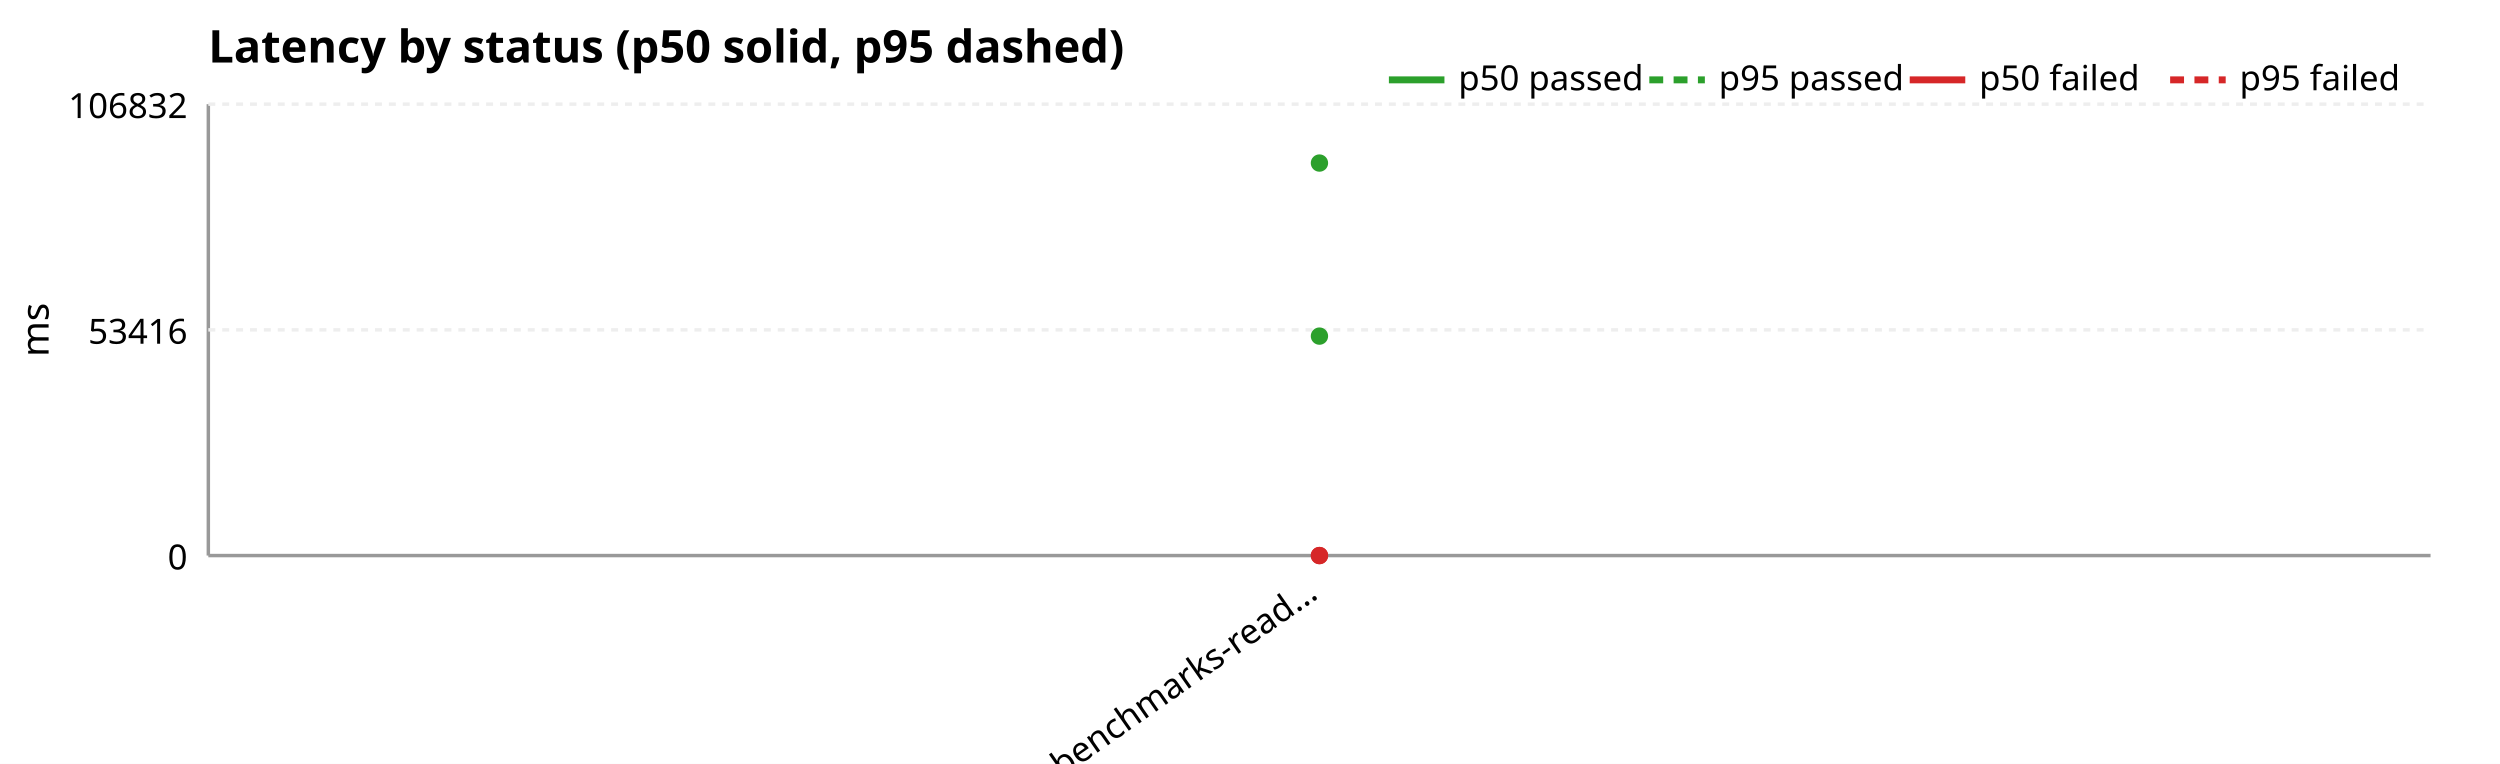
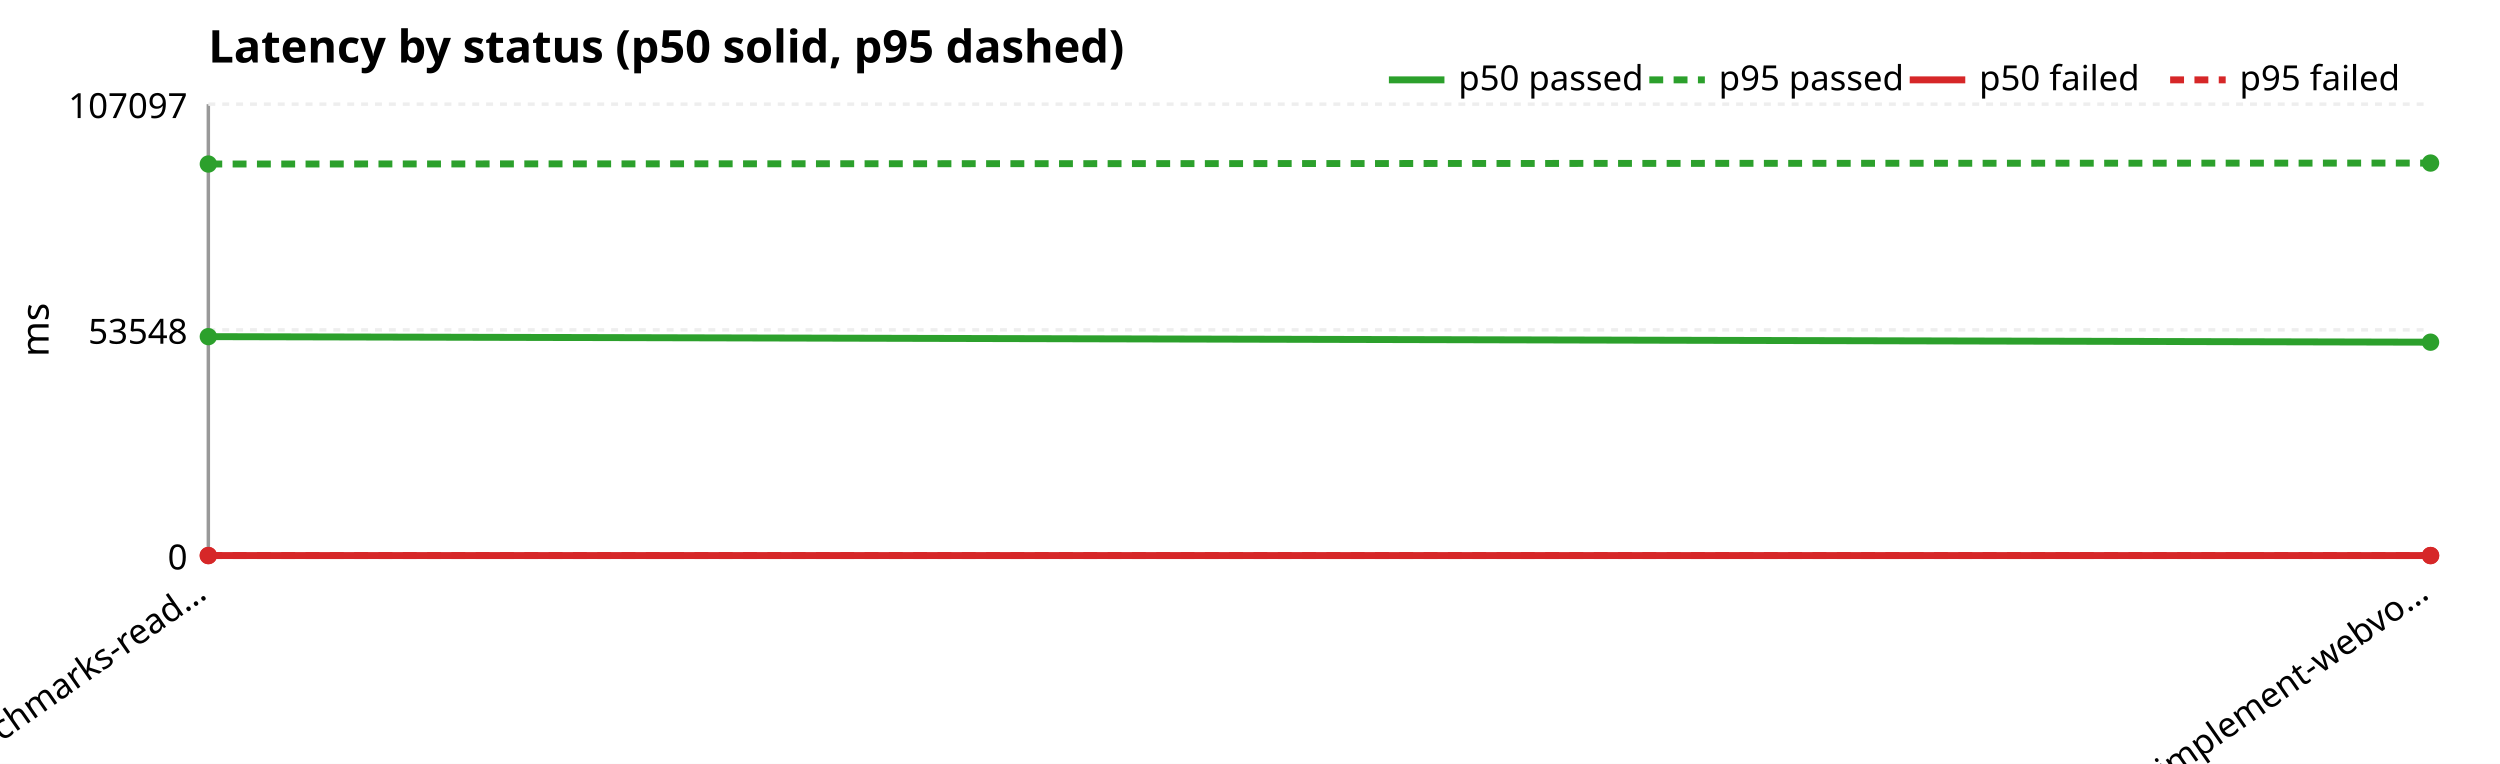
<svg xmlns="http://www.w3.org/2000/svg" viewBox="0 0 720 220" width="720" height="220" font-family="sans-serif">
  <rect width="100%" height="100%" fill="#fff" />
  <text x="60" y="18" font-size="13" font-weight="600">Latency by status (p50 solid, p95 dashed)</text>
  <line x1="60" y1="30" x2="60" y2="160" stroke="#999" />
  <line x1="60" y1="160" x2="700" y2="160" stroke="#999" />
  <text x="54" y="164.0" font-size="10" text-anchor="end" fill="#000">0</text>
-   <text x="54" y="99.0" font-size="10" text-anchor="end" fill="#000">53416</text>
+   <text x="54" y="99.0" font-size="10" text-anchor="end" fill="#000">53548</text>
  <line x1="60" y1="95.0" x2="700" y2="95.0" stroke="#eee" stroke-dasharray="2,2" />
-   <text x="54" y="34.0" font-size="10" text-anchor="end" fill="#000">106832</text>
+   <text x="54" y="34.0" font-size="10" text-anchor="end" fill="#000">107097</text>
  <line x1="60" y1="30.0" x2="700" y2="30.0" stroke="#eee" stroke-dasharray="2,2" />
  <text x="14" y="95.0" font-size="11" fill="#000" transform="rotate(-90 14 95.0)" text-anchor="middle">ms</text>
-   <polyline points="380.00,96.80" fill="none" stroke="#2ca02c" stroke-width="2" />
-   <circle cx="380.00" cy="96.80" r="2.5" fill="#2ca02c" />
-   <polyline points="380.00,46.96" fill="none" stroke="#2ca02c" stroke-width="2" stroke-dasharray="4,3" />
-   <circle cx="380.00" cy="46.96" r="2.5" fill="#2ca02c" />
-   <polyline points="380.00,160.00" fill="none" stroke="#d62728" stroke-width="2" />
-   <circle cx="380.00" cy="160.00" r="2.5" fill="#d62728" />
-   <polyline points="380.00,160.00" fill="none" stroke="#d62728" stroke-width="2" stroke-dasharray="4,3" />
-   <circle cx="380.00" cy="160.00" r="2.5" fill="#d62728" />
+   <polyline points="60.00,96.95 700.00,98.55" fill="none" stroke="#2ca02c" stroke-width="2" />
+   <circle cx="60.00" cy="96.95" r="2.5" fill="#2ca02c" />
+   <circle cx="700.00" cy="98.55" r="2.5" fill="#2ca02c" />
+   <polyline points="60.00,47.24 700.00,46.96" fill="none" stroke="#2ca02c" stroke-width="2" stroke-dasharray="4,3" />
+   <circle cx="60.00" cy="47.24" r="2.5" fill="#2ca02c" />
+   <circle cx="700.00" cy="46.96" r="2.5" fill="#2ca02c" />
+   <polyline points="60.00,160.00 700.00,160.00" fill="none" stroke="#d62728" stroke-width="2" />
+   <circle cx="60.00" cy="160.00" r="2.5" fill="#d62728" />
+   <circle cx="700.00" cy="160.00" r="2.5" fill="#d62728" />
+   <polyline points="60.00,160.00 700.00,160.00" fill="none" stroke="#d62728" stroke-width="2" stroke-dasharray="4,3" />
+   <circle cx="60.00" cy="160.00" r="2.5" fill="#d62728" />
+   <circle cx="700.00" cy="160.00" r="2.5" fill="#d62728" />
  <line x1="400" y1="23" x2="416" y2="23" stroke="#2ca02c" stroke-width="2" />
  <text x="420" y="26" font-size="10" fill="#000">p50 passed</text>
  <line x1="475" y1="23" x2="491" y2="23" stroke="#2ca02c" stroke-width="2" stroke-dasharray="4,3" />
  <text x="495" y="26" font-size="10" fill="#000">p95 passed</text>
  <line x1="550" y1="23" x2="566" y2="23" stroke="#d62728" stroke-width="2" />
  <text x="570" y="26" font-size="10" fill="#000">p50 failed</text>
  <line x1="625" y1="23" x2="641" y2="23" stroke="#d62728" stroke-width="2" stroke-dasharray="4,3" />
  <text x="645" y="26" font-size="10" fill="#000">p95 failed</text>
-   <text x="380.00" y="172" font-size="10" fill="#000" text-anchor="end" transform="rotate(-35 380.00 172)">task2-benchmarks-read…</text>
+   <text x="60.00" y="172" font-size="10" fill="#000" text-anchor="end" transform="rotate(-35 60.00 172)">task2-benchmarks-read…</text>
+   <text x="700.00" y="172" font-size="10" fill="#000" text-anchor="end" transform="rotate(-35 700.00 172)">task2-implement-webvo…</text>
</svg>
